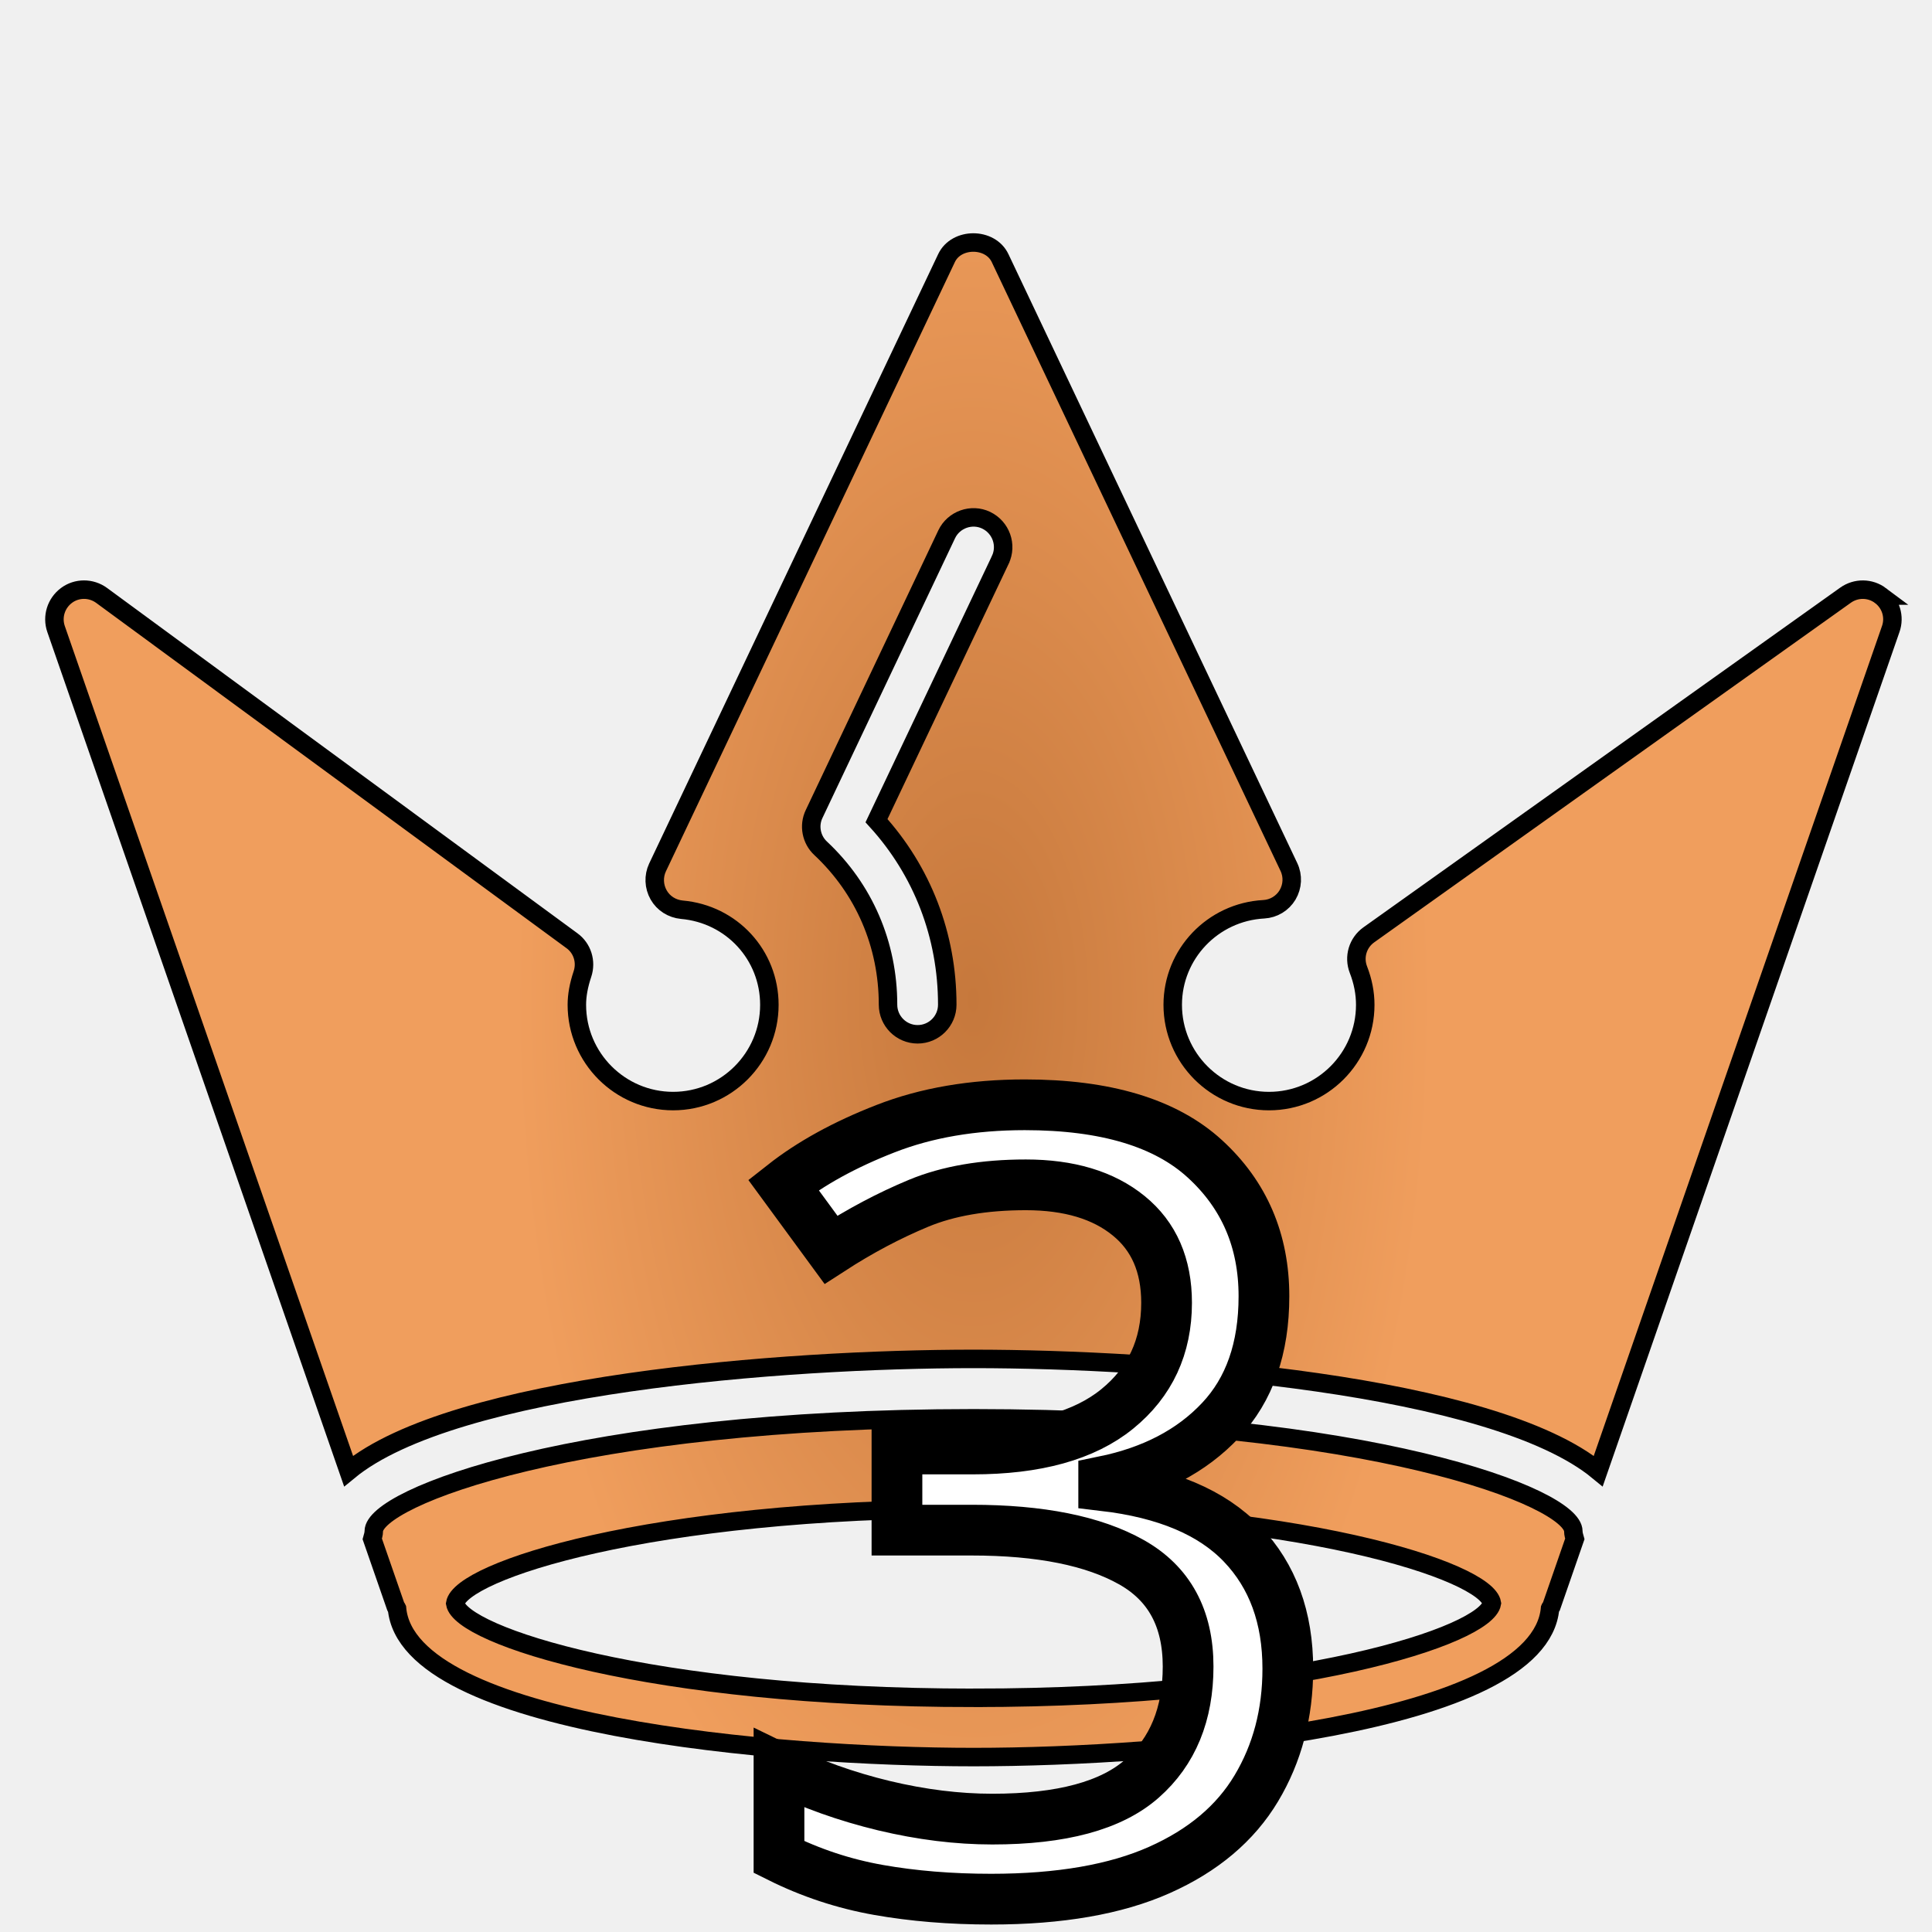
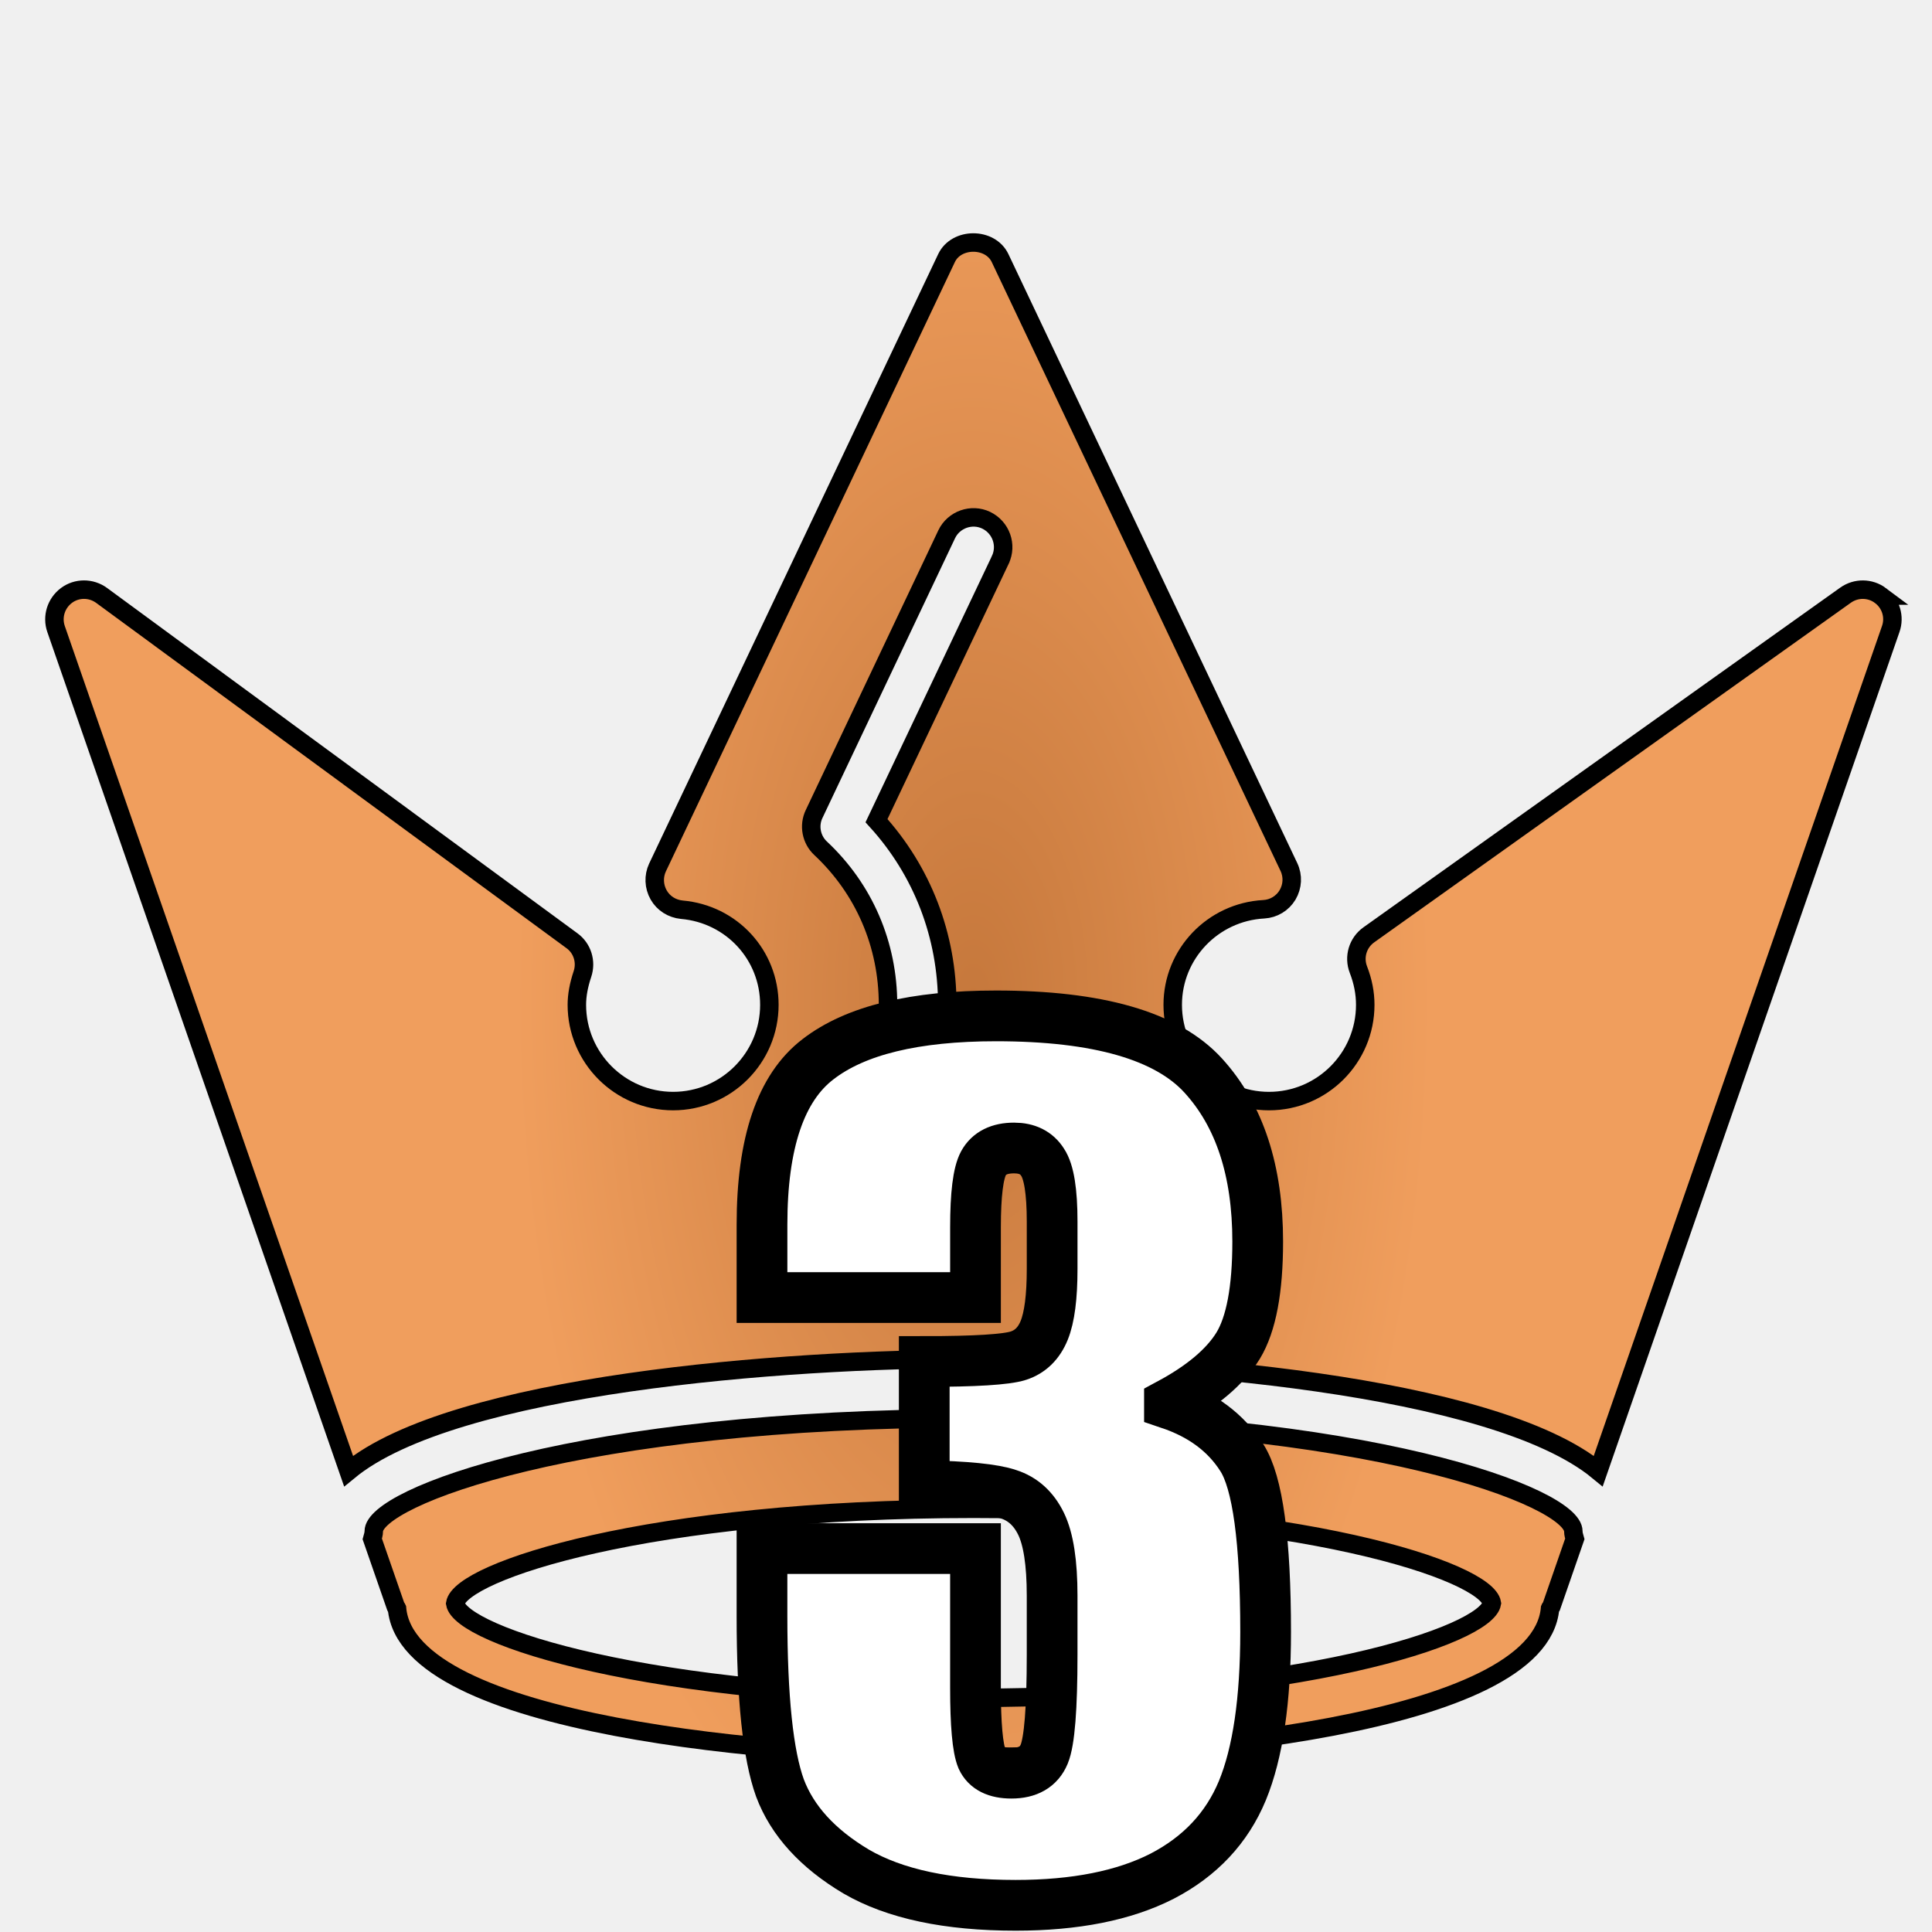
<svg xmlns="http://www.w3.org/2000/svg" xmlns:ns1="http://www.openswatchbook.org/uri/2009/osb" xmlns:xlink="http://www.w3.org/1999/xlink" version="1.1" id="Capa_1" x="0px" y="0px" width="193.469px" height="193.469px" viewBox="0 0 193.469 193.469" style="enable-background:new 0 0 193.469 193.469;" xml:space="preserve">
  <defs id="defs39">
    <linearGradient id="linearGradient2368">
      <stop style="stop-color:#c6783c;stop-opacity:1" offset="0" id="stop2364" />
      <stop style="stop-color:#f09e5d;stop-opacity:1" offset="1" id="stop2366" />
    </linearGradient>
    <linearGradient id="linearGradient2354" ns1:paint="solid">
      <stop style="stop-color:#cc862d;stop-opacity:1;" offset="0" id="stop2352" />
    </linearGradient>
    <radialGradient xlink:href="#linearGradient2368" id="radialGradient2372" cx="96.734" cy="96.734" fx="96.734" fy="96.734" r="96.735" gradientTransform="matrix(-0.00140568,-0.9513329,0.4751603,-7.0209434e-4,51.64924,192.2121)" gradientUnits="userSpaceOnUse" />
  </defs>
  <path style="display:inline;fill:url(#radialGradient2372);fill-opacity:1;stroke:#000000;stroke-width:1.851;stroke-opacity:1;stroke-miterlimit:4;stroke-dasharray:none" id="path2" d="m 188.313,59.64 c -1.037,-0.776 -2.444,-0.788 -3.499,-0.041 L 137.075,93.612 c -1.112,0.792 -1.535,2.224 -1.044,3.488 0.458,1.176 0.684,2.358 0.684,3.522 0,5.318 -4.321,9.64 -9.639,9.64 -5.312,0 -9.64,-4.322 -9.64,-9.64 0,-5.086 4.009,-9.292 9.119,-9.569 0.985,-0.055 1.877,-0.594 2.38,-1.437 0.504,-0.854 0.562,-1.891 0.134,-2.795 L 100.149,25.847 c -0.985,-2.082 -4.38,-2.082 -5.365,0 l -28.941,61.022 c -0.408,0.871 -0.368,1.897 0.113,2.746 0.48,0.85 1.347,1.387 2.315,1.483 5.005,0.437 8.773,4.542 8.773,9.523 0,5.318 -4.324,9.64 -9.639,9.64 -5.315,0 -9.639,-4.322 -9.639,-9.64 0,-0.944 0.183,-1.958 0.561,-3.087 0.409,-1.228 -0.011,-2.581 -1.054,-3.333 L 10.172,59.622 C 9.123,58.857 7.692,58.852 6.655,59.628 5.613,60.407 5.189,61.76 5.613,62.988 L 34.904,147.311 c 10.551,-8.707 43.567,-11.232 62.574,-11.232 19.003,0 52.01,2.525 62.57,11.232 l 29.289,-84.323 c 0.43,-1.222 0.012,-2.57 -1.025,-3.348 z M 100.172,56.06 87.773,82.182 c 4.579,5.032 7.085,11.496 7.085,18.427 0,1.633 -1.329,2.965 -2.966,2.965 -1.639,0 -2.966,-1.332 -2.966,-2.965 0,-6.036 -2.398,-11.589 -6.752,-15.664 -0.935,-0.872 -1.205,-2.271 -0.652,-3.427 L 94.801,53.502 c 0.707,-1.483 2.499,-2.101 3.95,-1.408 1.491,0.718 2.119,2.488 1.421,3.965 z m 57.381,97.276 c 0,-3.383 -20.432,-11.308 -60.058,-11.308 -39.632,0 -60.065,7.925 -60.065,11.308 0,0.279 -0.089,0.522 -0.154,0.766 l 2.366,6.812 c 0.023,0.064 0.09,0.093 0.113,0.145 1.043,11.737 38.015,14.893 57.739,14.893 19.721,0 56.686,-3.146 57.729,-14.893 0.023,-0.058 0.093,-0.099 0.116,-0.145 l 2.363,-6.812 c -0.069,-0.244 -0.149,-0.487 -0.149,-0.766 z m -60.058,16.684 c -32.529,0 -51.356,-6.25 -51.91,-9.449 0.516,-3.209 19.313,-9.483 51.91,-9.483 32.599,0 51.385,6.274 51.901,9.46 -0.55,3.221 -19.377,9.471 -51.901,9.471 z" />
-   <text xml:space="preserve" style="font-style:normal;font-variant:normal;font-weight:normal;font-stretch:normal;font-size:67.739px;line-height:1.25;font-family:Impact;-inkscape-font-specification:Impact;letter-spacing:0px;word-spacing:0px;display:inline;fill:#ffffff;fill-opacity:1;stroke:#000000;stroke-width:5.08;stroke-miterlimit:4;stroke-dasharray:none;stroke-opacity:1" x="73.131" y="189.103" id="text829">
-     <tspan x="73.131" y="189.103" id="tspan827" style="stroke-width:5.08">
-       <tspan x="73.131" y="189.103" style="font-style:normal;font-variant:normal;font-weight:normal;font-stretch:normal;font-size:108.383px;font-family:Impact;-inkscape-font-specification:Impact;fill:#ffffff;fill-opacity:1;stroke:#000000;stroke-width:5.08;stroke-miterlimit:4;stroke-dasharray:none;stroke-opacity:1" id="tspan825">3</tspan>
-     </tspan>
-   </text>
+   <g aria-label="3" style="font-style:normal;font-variant:normal;font-weight:normal;font-stretch:normal;font-size:67.739px;line-height:1.25;font-family:Impact;-inkscape-font-specification:Impact;letter-spacing:0px;word-spacing:0px;display:inline;fill:#ffffff;fill-opacity:1;stroke:#000000;stroke-width:5.08;stroke-miterlimit:4;stroke-dasharray:none;stroke-opacity:1" id="text829">
+     <path d="m 117.108,140.574 q 4.869,1.641 7.25,5.398 2.381,3.704 2.381,17.464 0,10.214 -2.329,15.876 -2.329,5.61 -8.044,8.573 -5.715,2.911 -14.659,2.911 -10.161,0 -15.982,-3.387 -5.768,-3.44 -7.621,-8.362 -1.799,-4.975 -1.799,-17.199 v -6.774 h 21.38 v 13.918 q 0,5.557 0.635,7.091 0.688,1.482 2.964,1.482 2.487,0 3.281,-1.905 0.794,-1.905 0.794,-9.949 v -5.927 q 0,-4.922 -1.111,-7.197 -1.111,-2.276 -3.281,-2.964 -2.17,-0.741 -8.414,-0.847 v -12.436 q 7.621,0 9.42,-0.582 1.799,-0.582 2.593,-2.54 0.794,-1.958 0.794,-6.139 v -4.763 q 0,-4.498 -0.953,-5.927 -0.9,-1.429 -2.858,-1.429 -2.223,0 -3.069,1.535 -0.794,1.482 -0.794,6.403 v 7.039 H 76.306 v -7.303 q 0,-12.278 5.61,-16.564 5.61,-4.34 17.834,-4.34 15.294,0 20.745,5.98 5.451,5.98 5.451,16.617 0,7.197 -1.958,10.425 -1.958,3.175 -6.88,5.821 z" style="font-style:normal;font-variant:normal;font-weight:normal;font-stretch:normal;font-size:108.383px;font-family:Impact;-inkscape-font-specification:Impact;fill:#ffffff;fill-opacity:1;stroke:#000000;stroke-width:5.08;stroke-miterlimit:4;stroke-dasharray:none;stroke-opacity:1" id="path3049" />
+   </g>
</svg>
